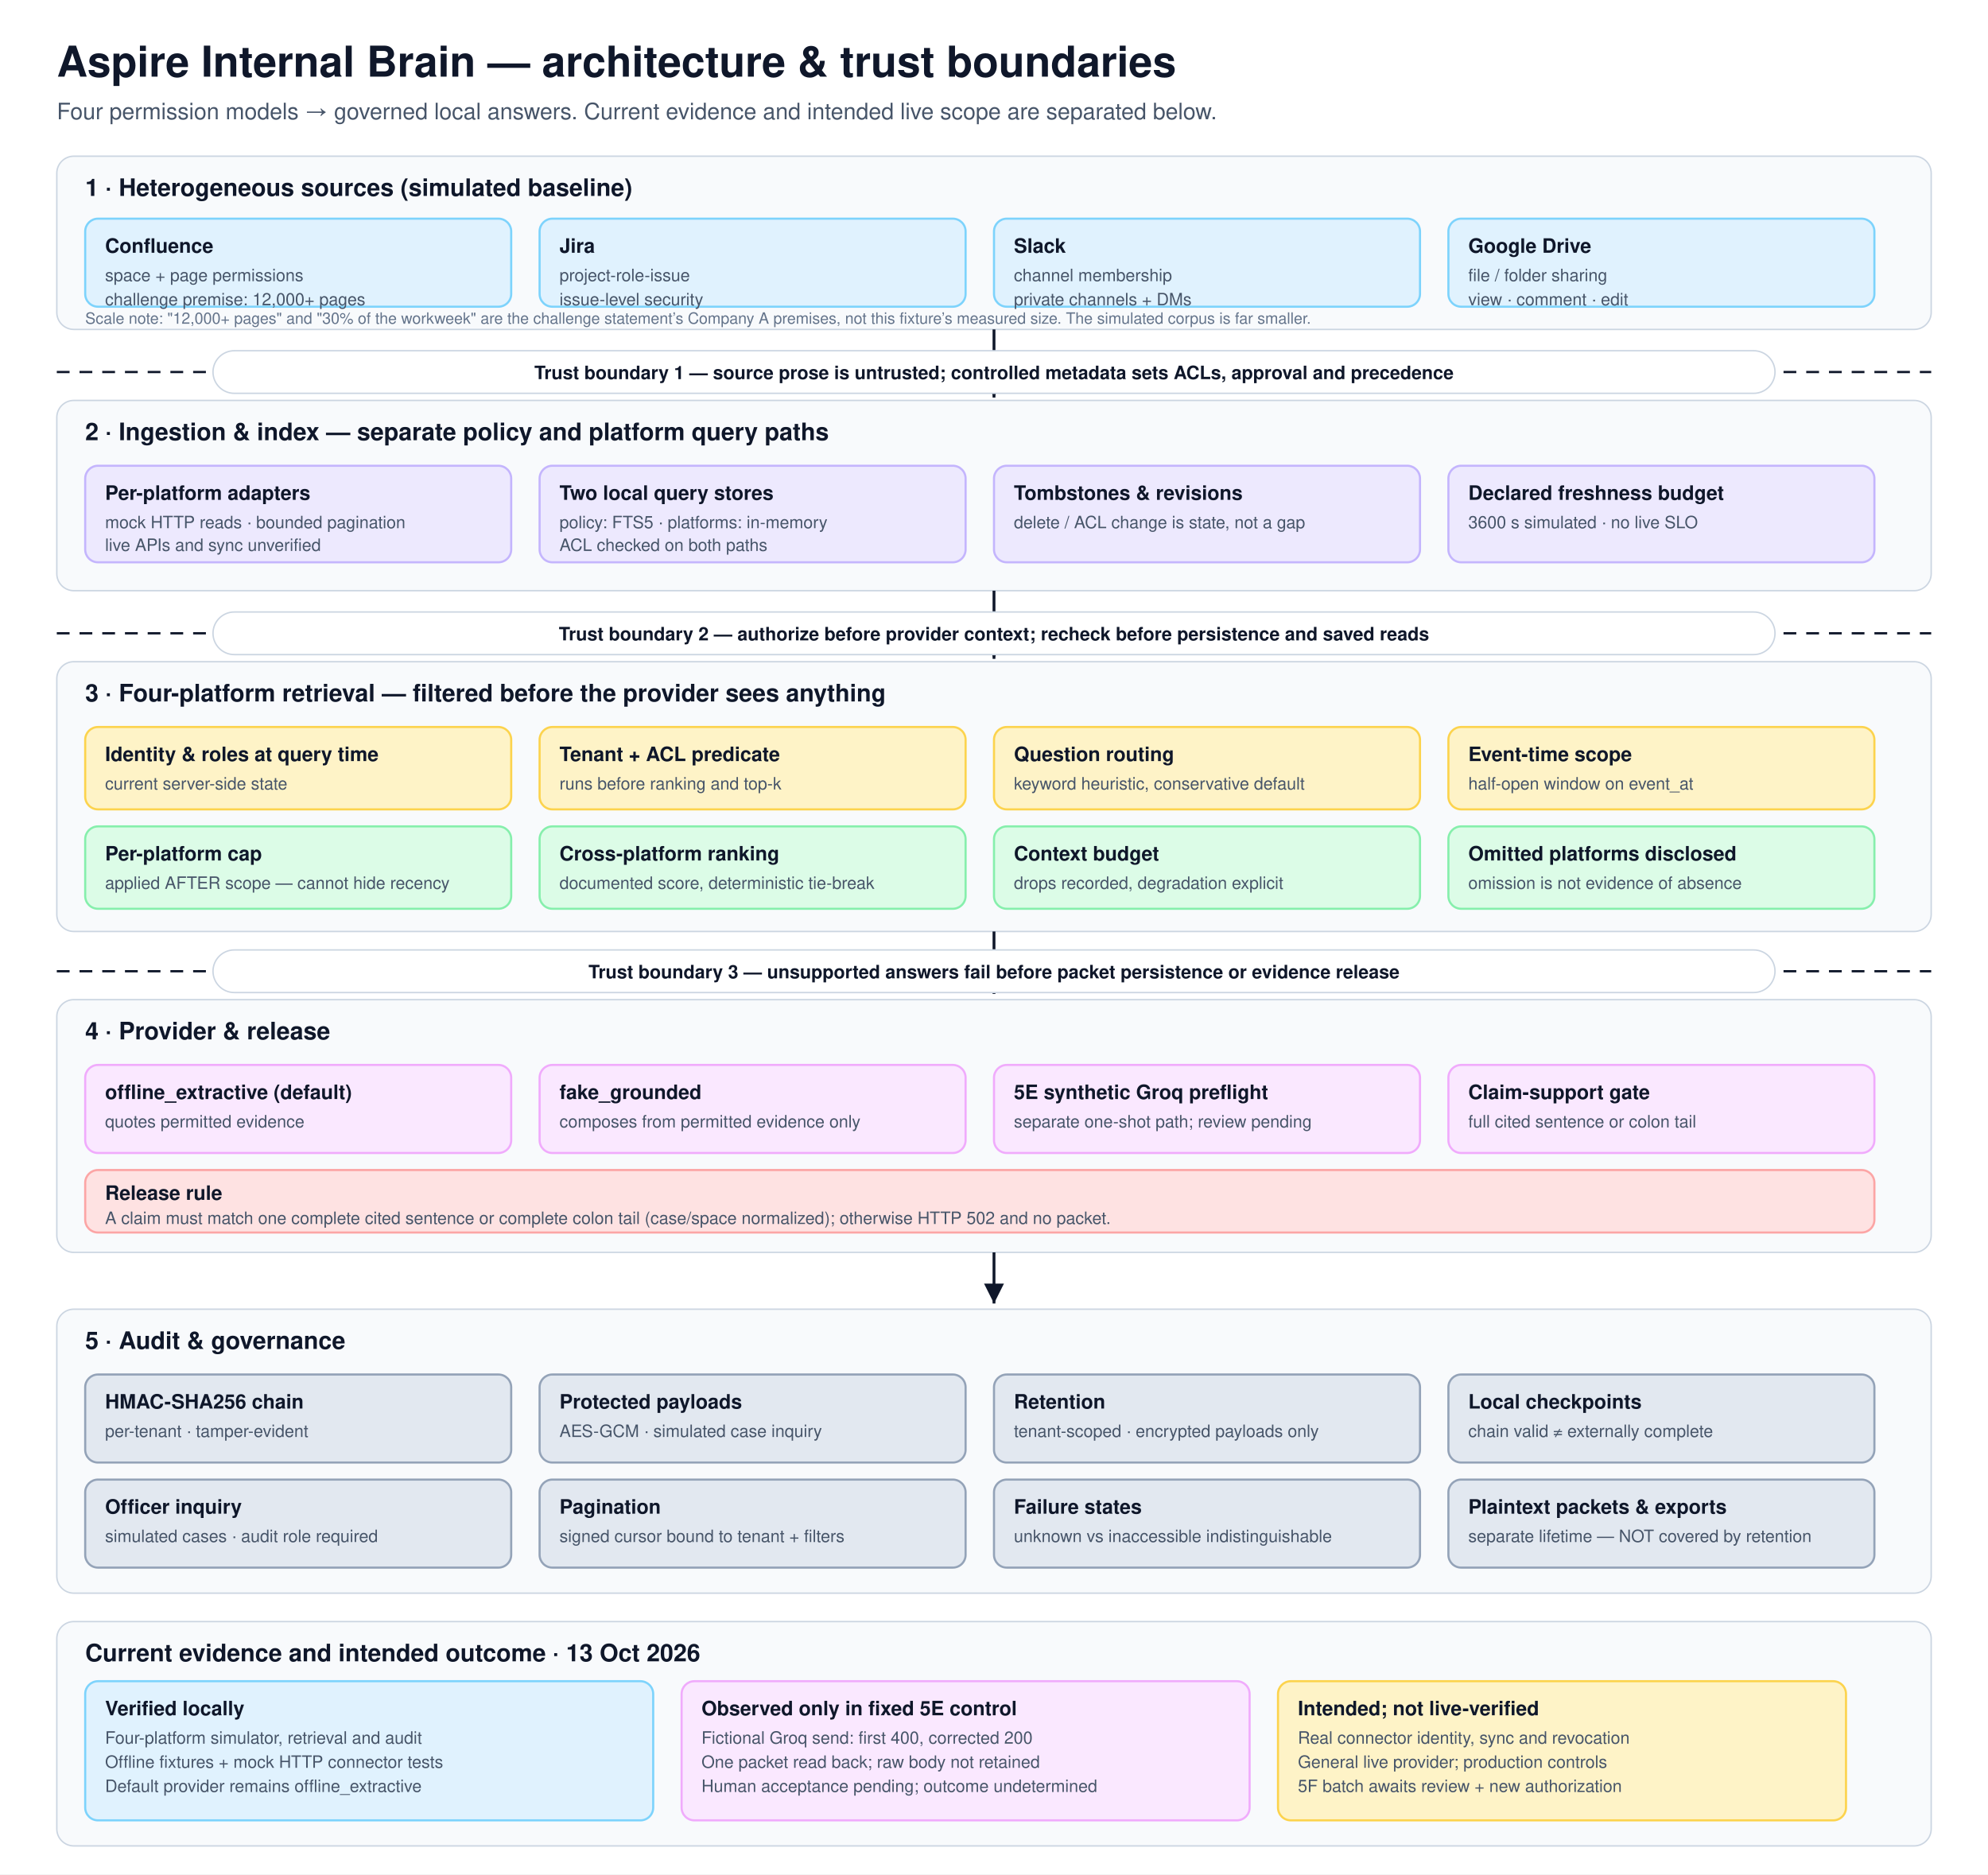
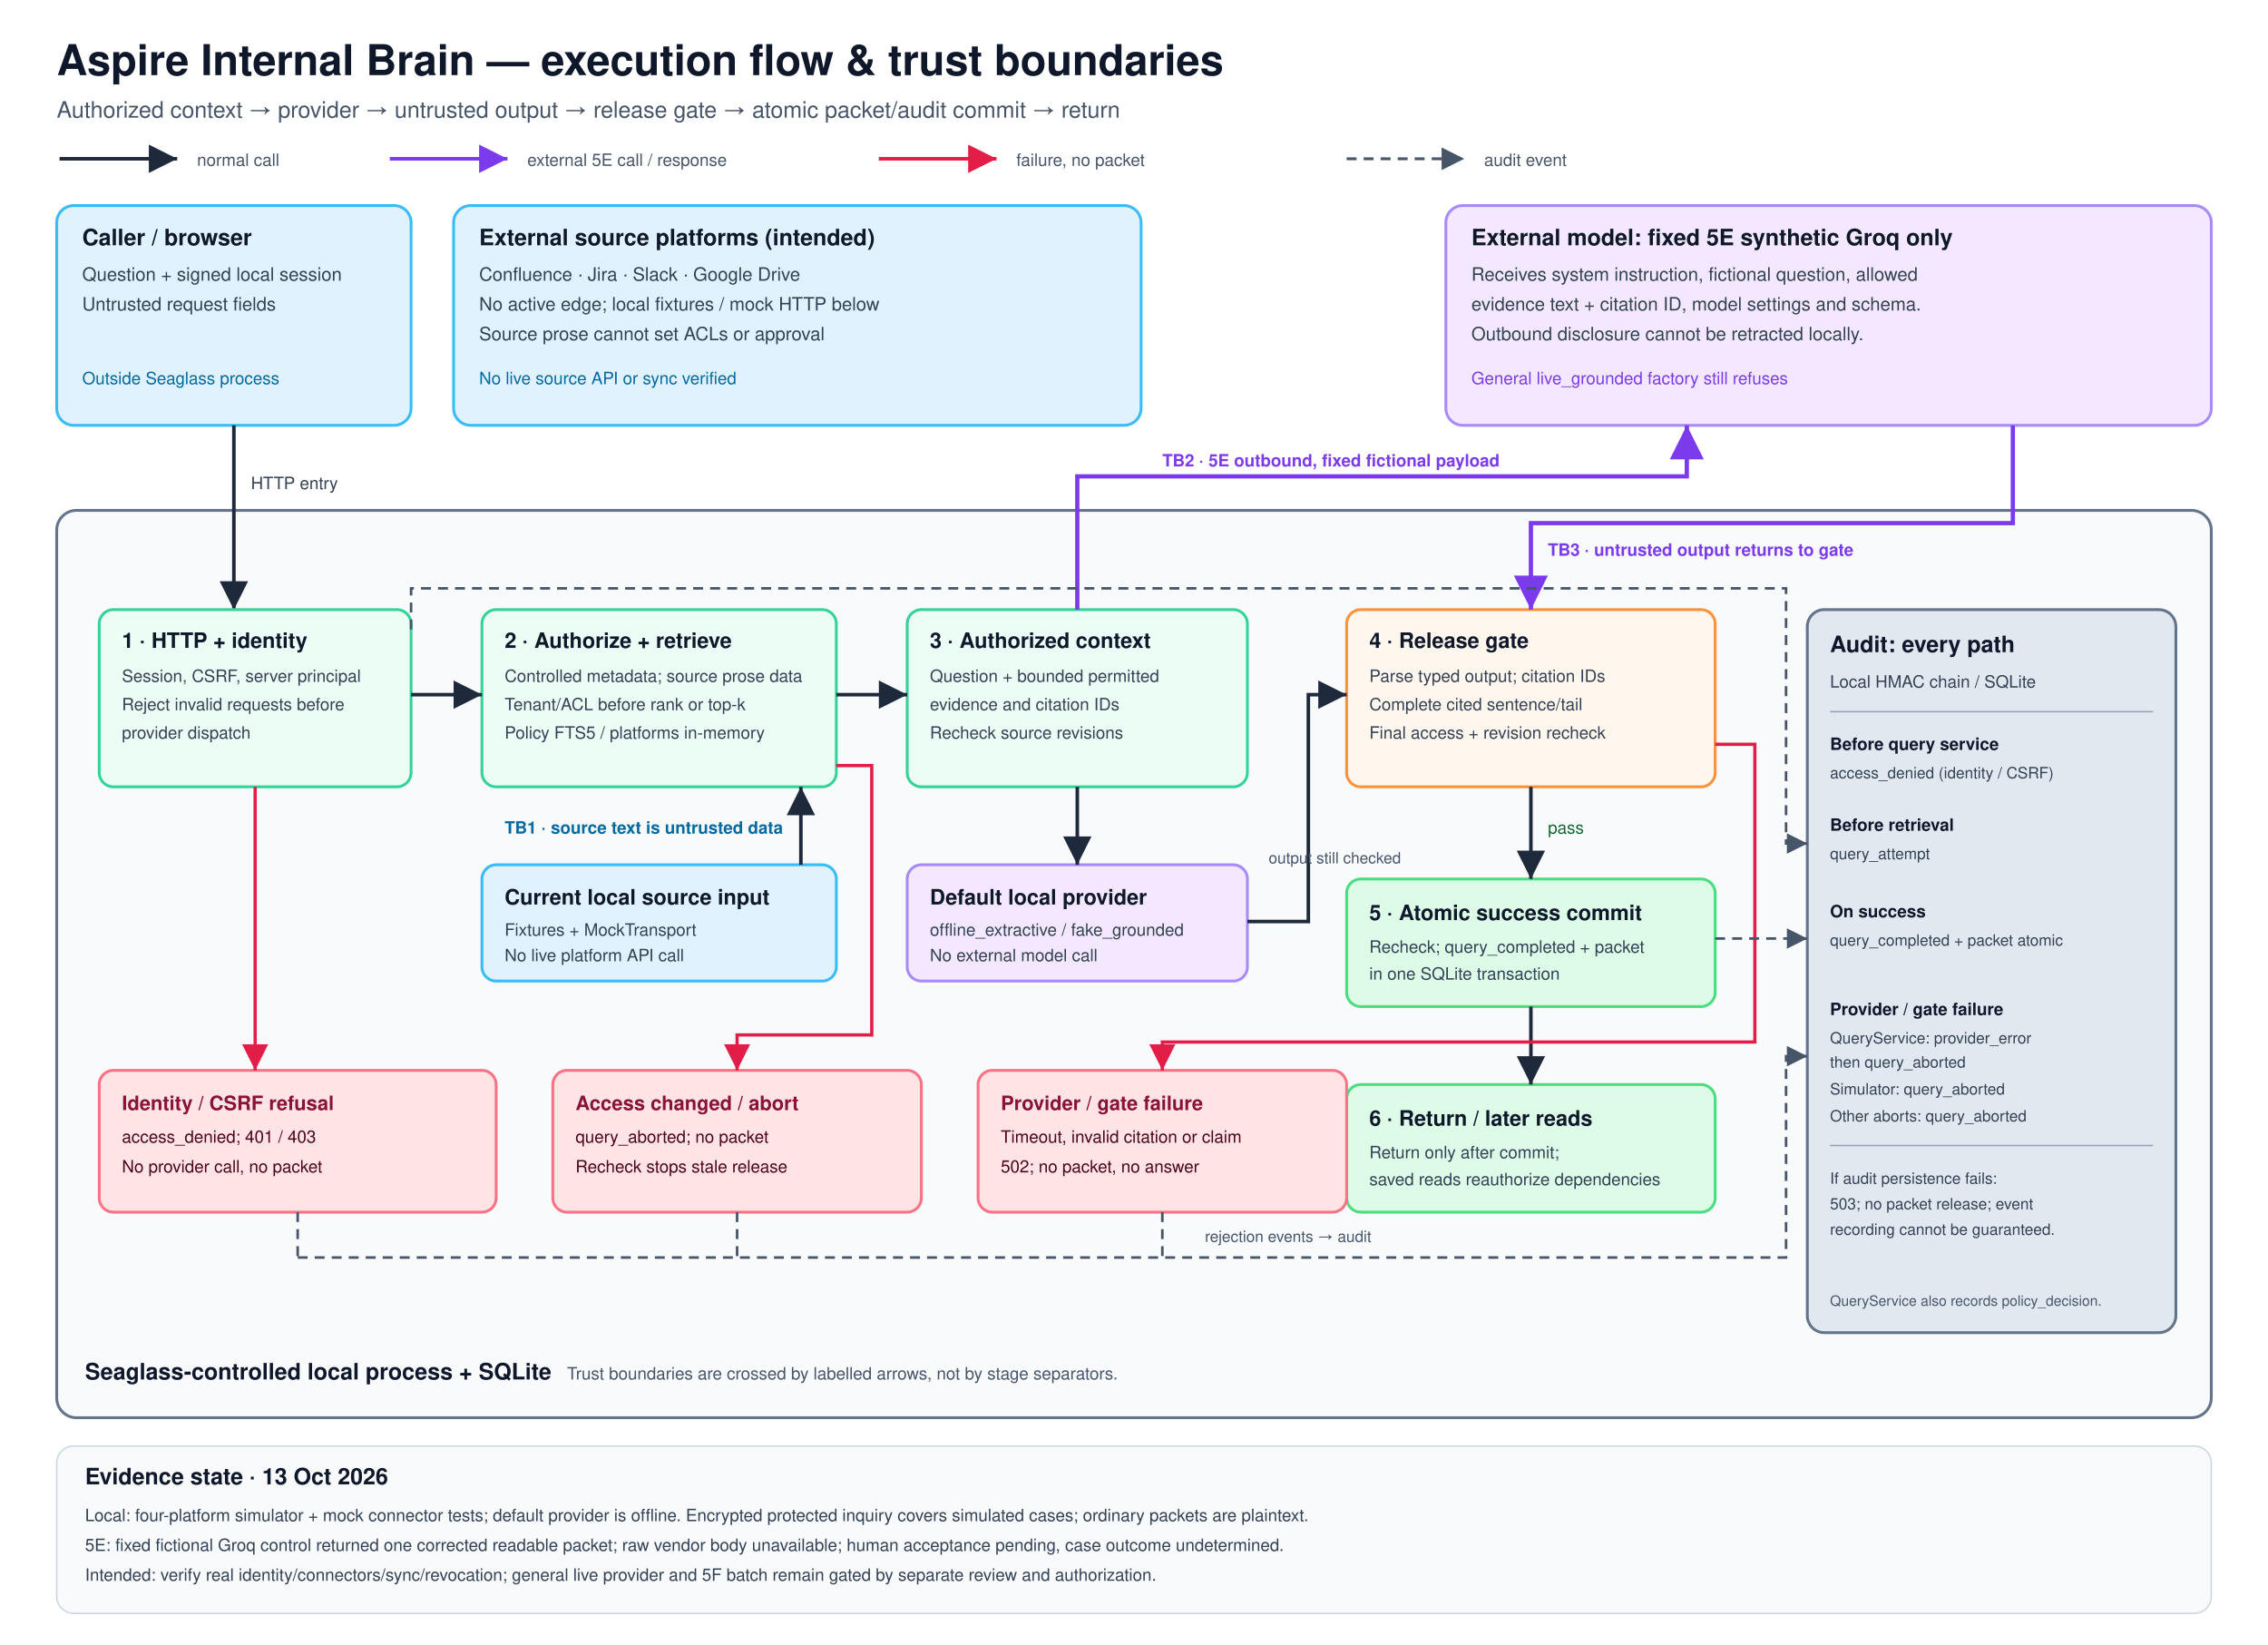
- <svg xmlns="http://www.w3.org/2000/svg" width="1400" height="1320" viewBox="0 0 1400 1320" font-family="Helvetica, Arial, sans-serif">
-   <rect width="1400" height="1320" fill="#ffffff" />
-   <text x="40" y="54" font-size="30" font-weight="700" fill="#0f172a">Aspire Internal Brain — architecture &amp; trust boundaries</text>
-   <text x="40" y="84" font-size="16" fill="#475569">Four permission models → governed local answers. Current evidence and intended live scope are separated below.</text>
+ <svg xmlns="http://www.w3.org/2000/svg" width="1600" height="1160" viewBox="0 0 1600 1160" font-family="Helvetica, Arial, sans-serif">
  <defs>
-     <marker id="a" markerWidth="10" markerHeight="10" refX="7" refY="3.5" orient="auto">
-       <path d="M0,0 L7,3.5 L0,7 z" fill="#0f172a" />
+     <marker id="arrow" markerWidth="10" markerHeight="10" refX="8" refY="4" orient="auto">
+       <path d="M0 0 L8 4 L0 8 z" fill="#1e293b" />
+     </marker>
+     <marker id="purple-arrow" markerWidth="10" markerHeight="10" refX="8" refY="4" orient="auto">
+       <path d="M0 0 L8 4 L0 8 z" fill="#7c3aed" />
+     </marker>
+     <marker id="red-arrow" markerWidth="10" markerHeight="10" refX="8" refY="4" orient="auto">
+       <path d="M0 0 L8 4 L0 8 z" fill="#e11d48" />
+     </marker>
+     <marker id="audit-arrow" markerWidth="10" markerHeight="10" refX="8" refY="4" orient="auto">
+       <path d="M0 0 L8 4 L0 8 z" fill="#475569" />
    </marker>
  </defs>
-   <rect x="40" y="110" width="1320" height="122" rx="12" fill="#f8fafc" stroke="#cbd5e1" />
-   <text x="60" y="138" font-size="17" font-weight="700" fill="#0f172a">1 · Heterogeneous sources (simulated baseline)</text>
-   <rect x="60" y="154" width="300" height="62" rx="9" fill="#e0f2fe" stroke="#7dd3fc" stroke-width="1.5" />
-   <text x="74" y="178" font-size="14" font-weight="700" fill="#0f172a">Confluence</text>
-   <text x="74" y="198" font-size="12" fill="#475569">space + page permissions</text>
-   <text x="74" y="215" font-size="12" fill="#475569">challenge premise: 12,000+ pages</text>
-   <rect x="380" y="154" width="300" height="62" rx="9" fill="#e0f2fe" stroke="#7dd3fc" stroke-width="1.5" />
-   <text x="394" y="178" font-size="14" font-weight="700" fill="#0f172a">Jira</text>
-   <text x="394" y="198" font-size="12" fill="#475569">project-role-issue</text>
-   <text x="394" y="215" font-size="12" fill="#475569">issue-level security</text>
-   <rect x="700" y="154" width="300" height="62" rx="9" fill="#e0f2fe" stroke="#7dd3fc" stroke-width="1.5" />
-   <text x="714" y="178" font-size="14" font-weight="700" fill="#0f172a">Slack</text>
-   <text x="714" y="198" font-size="12" fill="#475569">channel membership</text>
-   <text x="714" y="215" font-size="12" fill="#475569">private channels + DMs</text>
-   <rect x="1020" y="154" width="300" height="62" rx="9" fill="#e0f2fe" stroke="#7dd3fc" stroke-width="1.5" />
-   <text x="1034" y="178" font-size="14" font-weight="700" fill="#0f172a">Google Drive</text>
-   <text x="1034" y="198" font-size="12" fill="#475569">file / folder sharing</text>
-   <text x="1034" y="215" font-size="12" fill="#475569">view · comment · edit</text>
-   <text x="60" y="228" font-size="11" fill="#64748b">Scale note: "12,000+ pages" and "30% of the workweek" are the challenge statement’s Company A premises, not this fixture’s measured size. The simulated corpus is far smaller.</text>
-   <line x1="700" y1="232" x2="700" y2="280" stroke="#0f172a" stroke-width="2" marker-end="url(#a)" />
-   <line x1="40" y1="262" x2="1360" y2="262" stroke="#0f172a" stroke-width="1.6" stroke-dasharray="9 7" />
-   <rect x="150" y="247" width="1100" height="30" rx="15" fill="#ffffff" stroke="#cbd5e1" />
-   <text x="700" y="267" font-size="13" font-weight="700" fill="#0f172a" text-anchor="middle">Trust boundary 1 — source prose is untrusted; controlled metadata sets ACLs, approval and precedence</text>
-   <rect x="40" y="282" width="1320" height="134" rx="12" fill="#f8fafc" stroke="#cbd5e1" />
-   <text x="60" y="310" font-size="17" font-weight="700" fill="#0f172a">2 · Ingestion &amp; index — separate policy and platform query paths</text>
-   <rect x="60" y="328" width="300" height="68" rx="9" fill="#ede9fe" stroke="#c4b5fd" stroke-width="1.5" />
-   <text x="74" y="352" font-size="14" font-weight="700" fill="#0f172a">Per-platform adapters</text>
-   <text x="74" y="372" font-size="12" fill="#475569">mock HTTP reads · bounded pagination</text>
-   <text x="74" y="388" font-size="12" fill="#475569">live APIs and sync unverified</text>
-   <rect x="380" y="328" width="300" height="68" rx="9" fill="#ede9fe" stroke="#c4b5fd" stroke-width="1.5" />
-   <text x="394" y="352" font-size="14" font-weight="700" fill="#0f172a">Two local query stores</text>
-   <text x="394" y="372" font-size="12" fill="#475569">policy: FTS5 · platforms: in-memory</text>
-   <text x="394" y="388" font-size="12" fill="#475569">ACL checked on both paths</text>
-   <rect x="700" y="328" width="300" height="68" rx="9" fill="#ede9fe" stroke="#c4b5fd" stroke-width="1.5" />
-   <text x="714" y="352" font-size="14" font-weight="700" fill="#0f172a">Tombstones &amp; revisions</text>
-   <text x="714" y="372" font-size="12" fill="#475569">delete / ACL change is state, not a gap</text>
-   <rect x="1020" y="328" width="300" height="68" rx="9" fill="#ede9fe" stroke="#c4b5fd" stroke-width="1.5" />
-   <text x="1034" y="352" font-size="14" font-weight="700" fill="#0f172a">Declared freshness budget</text>
-   <text x="1034" y="372" font-size="12" fill="#475569">3600 s simulated · no live SLO</text>
-   <line x1="700" y1="416" x2="700" y2="464" stroke="#0f172a" stroke-width="2" marker-end="url(#a)" />
-   <line x1="40" y1="446" x2="1360" y2="446" stroke="#0f172a" stroke-width="1.6" stroke-dasharray="9 7" />
-   <rect x="150" y="431" width="1100" height="30" rx="15" fill="#ffffff" stroke="#cbd5e1" />
-   <text x="700" y="451" font-size="13" font-weight="700" fill="#0f172a" text-anchor="middle">Trust boundary 2 — authorize before provider context; recheck before persistence and saved reads</text>
-   <rect x="40" y="466" width="1320" height="190" rx="12" fill="#f8fafc" stroke="#cbd5e1" />
-   <text x="60" y="494" font-size="17" font-weight="700" fill="#0f172a">3 · Four-platform retrieval — filtered before the provider sees anything</text>
-   <rect x="60" y="512" width="300" height="58" rx="9" fill="#fef3c7" stroke="#fcd34d" stroke-width="1.5" />
-   <text x="74" y="536" font-size="14" font-weight="700" fill="#0f172a">Identity &amp; roles at query time</text>
-   <text x="74" y="556" font-size="12" fill="#475569">current server-side state</text>
-   <rect x="380" y="512" width="300" height="58" rx="9" fill="#fef3c7" stroke="#fcd34d" stroke-width="1.5" />
-   <text x="394" y="536" font-size="14" font-weight="700" fill="#0f172a">Tenant + ACL predicate</text>
-   <text x="394" y="556" font-size="12" fill="#475569">runs before ranking and top-k</text>
-   <rect x="700" y="512" width="300" height="58" rx="9" fill="#fef3c7" stroke="#fcd34d" stroke-width="1.5" />
-   <text x="714" y="536" font-size="14" font-weight="700" fill="#0f172a">Question routing</text>
-   <text x="714" y="556" font-size="12" fill="#475569">keyword heuristic, conservative default</text>
-   <rect x="1020" y="512" width="300" height="58" rx="9" fill="#fef3c7" stroke="#fcd34d" stroke-width="1.5" />
-   <text x="1034" y="536" font-size="14" font-weight="700" fill="#0f172a">Event-time scope</text>
-   <text x="1034" y="556" font-size="12" fill="#475569">half-open window on event_at</text>
-   <rect x="60" y="582" width="300" height="58" rx="9" fill="#dcfce7" stroke="#86efac" stroke-width="1.5" />
-   <text x="74" y="606" font-size="14" font-weight="700" fill="#0f172a">Per-platform cap</text>
-   <text x="74" y="626" font-size="12" fill="#475569">applied AFTER scope — cannot hide recency</text>
-   <rect x="380" y="582" width="300" height="58" rx="9" fill="#dcfce7" stroke="#86efac" stroke-width="1.5" />
-   <text x="394" y="606" font-size="14" font-weight="700" fill="#0f172a">Cross-platform ranking</text>
-   <text x="394" y="626" font-size="12" fill="#475569">documented score, deterministic tie-break</text>
-   <rect x="700" y="582" width="300" height="58" rx="9" fill="#dcfce7" stroke="#86efac" stroke-width="1.5" />
-   <text x="714" y="606" font-size="14" font-weight="700" fill="#0f172a">Context budget</text>
-   <text x="714" y="626" font-size="12" fill="#475569">drops recorded, degradation explicit</text>
-   <rect x="1020" y="582" width="300" height="58" rx="9" fill="#dcfce7" stroke="#86efac" stroke-width="1.5" />
-   <text x="1034" y="606" font-size="14" font-weight="700" fill="#0f172a">Omitted platforms disclosed</text>
-   <text x="1034" y="626" font-size="12" fill="#475569">omission is not evidence of absence</text>
-   <line x1="700" y1="656" x2="700" y2="700" stroke="#0f172a" stroke-width="2" marker-end="url(#a)" />
-   <line x1="40" y1="684" x2="1360" y2="684" stroke="#0f172a" stroke-width="1.6" stroke-dasharray="9 7" />
-   <rect x="150" y="669" width="1100" height="30" rx="15" fill="#ffffff" stroke="#cbd5e1" />
-   <text x="700" y="689" font-size="13" font-weight="700" fill="#0f172a" text-anchor="middle">Trust boundary 3 — unsupported answers fail before packet persistence or evidence release</text>
-   <rect x="40" y="704" width="1320" height="178" rx="12" fill="#f8fafc" stroke="#cbd5e1" />
-   <text x="60" y="732" font-size="17" font-weight="700" fill="#0f172a">4 · Provider &amp; release</text>
-   <rect x="60" y="750" width="300" height="62" rx="9" fill="#fae8ff" stroke="#f0abfc" stroke-width="1.5" />
-   <text x="74" y="774" font-size="14" font-weight="700" fill="#0f172a">offline_extractive (default)</text>
-   <text x="74" y="794" font-size="12" fill="#475569">quotes permitted evidence</text>
-   <rect x="380" y="750" width="300" height="62" rx="9" fill="#fae8ff" stroke="#f0abfc" stroke-width="1.5" />
-   <text x="394" y="774" font-size="14" font-weight="700" fill="#0f172a">fake_grounded</text>
-   <text x="394" y="794" font-size="12" fill="#475569">composes from permitted evidence only</text>
-   <rect x="700" y="750" width="300" height="62" rx="9" fill="#fae8ff" stroke="#f0abfc" stroke-width="1.5" />
-   <text x="714" y="774" font-size="14" font-weight="700" fill="#0f172a">5E synthetic Groq preflight</text>
-   <text x="714" y="794" font-size="12" fill="#475569">separate one-shot path; review pending</text>
-   <rect x="1020" y="750" width="300" height="62" rx="9" fill="#fae8ff" stroke="#f0abfc" stroke-width="1.5" />
-   <text x="1034" y="774" font-size="14" font-weight="700" fill="#0f172a">Claim-support gate</text>
-   <text x="1034" y="794" font-size="12" fill="#475569">full cited sentence or colon tail</text>
-   <rect x="60" y="824" width="1260" height="44" rx="9" fill="#fee2e2" stroke="#fca5a5" stroke-width="1.5" />
-   <text x="74" y="845" font-size="14" font-weight="700" fill="#0f172a">Release rule</text>
-   <text x="74" y="862" font-size="12" fill="#475569">A claim must match one complete cited sentence or complete colon tail (case/space normalized); otherwise HTTP 502 and no packet.</text>
-   <line x1="700" y1="882" x2="700" y2="918" stroke="#0f172a" stroke-width="2" marker-end="url(#a)" />
-   <rect x="40" y="922" width="1320" height="200" rx="12" fill="#f8fafc" stroke="#cbd5e1" />
-   <text x="60" y="950" font-size="17" font-weight="700" fill="#0f172a">5 · Audit &amp; governance</text>
-   <rect x="60" y="968" width="300" height="62" rx="9" fill="#e2e8f0" stroke="#94a3b8" stroke-width="1.5" />
-   <text x="74" y="992" font-size="14" font-weight="700" fill="#0f172a">HMAC-SHA256 chain</text>
-   <text x="74" y="1012" font-size="12" fill="#475569">per-tenant · tamper-evident</text>
-   <rect x="380" y="968" width="300" height="62" rx="9" fill="#e2e8f0" stroke="#94a3b8" stroke-width="1.5" />
-   <text x="394" y="992" font-size="14" font-weight="700" fill="#0f172a">Protected payloads</text>
-   <text x="394" y="1012" font-size="12" fill="#475569">AES-GCM · simulated case inquiry</text>
-   <rect x="700" y="968" width="300" height="62" rx="9" fill="#e2e8f0" stroke="#94a3b8" stroke-width="1.5" />
-   <text x="714" y="992" font-size="14" font-weight="700" fill="#0f172a">Retention</text>
-   <text x="714" y="1012" font-size="12" fill="#475569">tenant-scoped · encrypted payloads only</text>
-   <rect x="1020" y="968" width="300" height="62" rx="9" fill="#e2e8f0" stroke="#94a3b8" stroke-width="1.5" />
-   <text x="1034" y="992" font-size="14" font-weight="700" fill="#0f172a">Local checkpoints</text>
-   <text x="1034" y="1012" font-size="12" fill="#475569">chain valid ≠ externally complete</text>
-   <rect x="60" y="1042" width="300" height="62" rx="9" fill="#e2e8f0" stroke="#94a3b8" stroke-width="1.5" />
-   <text x="74" y="1066" font-size="14" font-weight="700" fill="#0f172a">Officer inquiry</text>
-   <text x="74" y="1086" font-size="12" fill="#475569">simulated cases · audit role required</text>
-   <rect x="380" y="1042" width="300" height="62" rx="9" fill="#e2e8f0" stroke="#94a3b8" stroke-width="1.5" />
-   <text x="394" y="1066" font-size="14" font-weight="700" fill="#0f172a">Pagination</text>
-   <text x="394" y="1086" font-size="12" fill="#475569">signed cursor bound to tenant + filters</text>
-   <rect x="700" y="1042" width="300" height="62" rx="9" fill="#e2e8f0" stroke="#94a3b8" stroke-width="1.5" />
-   <text x="714" y="1066" font-size="14" font-weight="700" fill="#0f172a">Failure states</text>
-   <text x="714" y="1086" font-size="12" fill="#475569">unknown vs inaccessible indistinguishable</text>
-   <rect x="1020" y="1042" width="300" height="62" rx="9" fill="#e2e8f0" stroke="#94a3b8" stroke-width="1.5" />
-   <text x="1034" y="1066" font-size="14" font-weight="700" fill="#0f172a">Plaintext packets &amp; exports</text>
-   <text x="1034" y="1086" font-size="12" fill="#475569">separate lifetime — NOT covered by retention</text>
-   <rect x="40" y="1142" width="1320" height="158" rx="12" fill="#f8fafc" stroke="#cbd5e1" />
-   <text x="60" y="1170" font-size="17" font-weight="700" fill="#0f172a">Current evidence and intended outcome · 13 Oct 2026</text>
-   <rect x="60" y="1184" width="400" height="98" rx="9" fill="#e0f2fe" stroke="#7dd3fc" stroke-width="1.5" />
-   <text x="74" y="1208" font-size="14" font-weight="700" fill="#0f172a">Verified locally</text>
-   <text x="74" y="1228" font-size="12" fill="#475569">Four-platform simulator, retrieval and audit</text>
-   <text x="74" y="1245" font-size="12" fill="#475569">Offline fixtures + mock HTTP connector tests</text>
-   <text x="74" y="1262" font-size="12" fill="#475569">Default provider remains offline_extractive</text>
-   <rect x="480" y="1184" width="400" height="98" rx="9" fill="#fae8ff" stroke="#f0abfc" stroke-width="1.5" />
-   <text x="494" y="1208" font-size="14" font-weight="700" fill="#0f172a">Observed only in fixed 5E control</text>
-   <text x="494" y="1228" font-size="12" fill="#475569">Fictional Groq send: first 400, corrected 200</text>
-   <text x="494" y="1245" font-size="12" fill="#475569">One packet read back; raw body not retained</text>
-   <text x="494" y="1262" font-size="12" fill="#475569">Human acceptance pending; outcome undetermined</text>
-   <rect x="900" y="1184" width="400" height="98" rx="9" fill="#fef3c7" stroke="#fcd34d" stroke-width="1.5" />
-   <text x="914" y="1208" font-size="14" font-weight="700" fill="#0f172a">Intended; not live-verified</text>
-   <text x="914" y="1228" font-size="12" fill="#475569">Real connector identity, sync and revocation</text>
-   <text x="914" y="1245" font-size="12" fill="#475569">General live provider; production controls</text>
-   <text x="914" y="1262" font-size="12" fill="#475569">5F batch awaits review + new authorization</text>
+   <rect width="1600" height="1160" fill="#ffffff" />
+   <text x="40" y="53" font-size="30" font-weight="700" fill="#0f172a">Aspire Internal Brain — execution flow &amp; trust boundaries</text>
+   <text x="40" y="83" font-size="16" fill="#475569">Authorized context → provider → untrusted output → release gate → atomic packet/audit commit → return</text>
+   <line x1="42" y1="112" x2="125" y2="112" stroke="#1e293b" stroke-width="2.5" marker-end="url(#arrow)" />
+   <text x="139" y="117" font-size="12" fill="#475569">normal call</text>
+   <line x1="275" y1="112" x2="358" y2="112" stroke="#7c3aed" stroke-width="2.5" marker-end="url(#purple-arrow)" />
+   <text x="372" y="117" font-size="12" fill="#475569">external 5E call / response</text>
+   <line x1="620" y1="112" x2="703" y2="112" stroke="#e11d48" stroke-width="2.5" marker-end="url(#red-arrow)" />
+   <text x="717" y="117" font-size="12" fill="#475569">failure, no packet</text>
+   <line x1="950" y1="112" x2="1033" y2="112" stroke="#475569" stroke-width="2" stroke-dasharray="7 5" marker-end="url(#audit-arrow)" />
+   <text x="1047" y="117" font-size="12" fill="#475569">audit event</text>
+   <rect x="40" y="145" width="250" height="155" rx="12" fill="#e0f2fe" stroke="#38bdf8" stroke-width="2" />
+   <text x="58" y="173" font-size="16" font-weight="700" fill="#0f172a">Caller / browser</text>
+   <text x="58" y="198" font-size="13" fill="#334155">Question + signed local session</text>
+   <text x="58" y="219" font-size="13" fill="#334155">Untrusted request fields</text>
+   <text x="58" y="271" font-size="12" fill="#0369a1">Outside Seaglass process</text>
+   <rect x="320" y="145" width="485" height="155" rx="12" fill="#e0f2fe" stroke="#38bdf8" stroke-width="2" />
+   <text x="338" y="173" font-size="16" font-weight="700" fill="#0f172a">External source platforms (intended)</text>
+   <text x="338" y="198" font-size="13" fill="#334155">Confluence · Jira · Slack · Google Drive</text>
+   <text x="338" y="219" font-size="13" fill="#334155">No active edge; local fixtures / mock HTTP below</text>
+   <text x="338" y="240" font-size="13" fill="#334155">Source prose cannot set ACLs or approval</text>
+   <text x="338" y="271" font-size="12" fill="#0369a1">No live source API or sync verified</text>
+   <rect x="1020" y="145" width="540" height="155" rx="12" fill="#f3e8ff" stroke="#a78bfa" stroke-width="2" />
+   <text x="1038" y="173" font-size="16" font-weight="700" fill="#0f172a">External model: fixed 5E synthetic Groq only</text>
+   <text x="1038" y="198" font-size="13" fill="#334155">Receives system instruction, fictional question, allowed</text>
+   <text x="1038" y="219" font-size="13" fill="#334155">evidence text + citation ID, model settings and schema.</text>
+   <text x="1038" y="240" font-size="13" fill="#334155">Outbound disclosure cannot be retracted locally.</text>
+   <text x="1038" y="271" font-size="12" fill="#7c3aed">General live_grounded factory still refuses</text>
+   <rect x="40" y="360" width="1520" height="640" rx="14" fill="#f8fafc" stroke="#64748b" stroke-width="2" />
+   <path d="M165 300 V430" fill="none" stroke="#1e293b" stroke-width="2.5" marker-end="url(#arrow)" />
+   <text x="177" y="345" font-size="12" fill="#334155">HTTP entry</text>
+   <rect x="70" y="430" width="220" height="125" rx="10" fill="#ecfdf5" stroke="#34d399" stroke-width="2" />
+   <text x="86" y="457" font-size="15" font-weight="700" fill="#0f172a">1 · HTTP + identity</text>
+   <text x="86" y="481" font-size="12" fill="#334155">Session, CSRF, server principal</text>
+   <text x="86" y="501" font-size="12" fill="#334155">Reject invalid requests before</text>
+   <text x="86" y="521" font-size="12" fill="#334155">provider dispatch</text>
+   <rect x="340" y="430" width="250" height="125" rx="10" fill="#ecfdf5" stroke="#34d399" stroke-width="2" />
+   <text x="356" y="457" font-size="15" font-weight="700" fill="#0f172a">2 · Authorize + retrieve</text>
+   <text x="356" y="481" font-size="12" fill="#334155">Controlled metadata; source prose data</text>
+   <text x="356" y="501" font-size="12" fill="#334155">Tenant/ACL before rank or top-k</text>
+   <text x="356" y="521" font-size="12" fill="#334155">Policy FTS5 / platforms in-memory</text>
+   <rect x="640" y="430" width="240" height="125" rx="10" fill="#ecfdf5" stroke="#34d399" stroke-width="2" />
+   <text x="656" y="457" font-size="15" font-weight="700" fill="#0f172a">3 · Authorized context</text>
+   <text x="656" y="481" font-size="12" fill="#334155">Question + bounded permitted</text>
+   <text x="656" y="501" font-size="12" fill="#334155">evidence and citation IDs</text>
+   <text x="656" y="521" font-size="12" fill="#334155">Recheck source revisions</text>
+   <rect x="950" y="430" width="260" height="125" rx="10" fill="#fff7ed" stroke="#fb923c" stroke-width="2" />
+   <text x="966" y="457" font-size="15" font-weight="700" fill="#0f172a">4 · Release gate</text>
+   <text x="966" y="481" font-size="12" fill="#334155">Parse typed output; citation IDs</text>
+   <text x="966" y="501" font-size="12" fill="#334155">Complete cited sentence/tail</text>
+   <text x="966" y="521" font-size="12" fill="#334155">Final access + revision recheck</text>
+   <path d="M290 490 H340" fill="none" stroke="#1e293b" stroke-width="2.5" marker-end="url(#arrow)" />
+   <path d="M590 490 H640" fill="none" stroke="#1e293b" stroke-width="2.5" marker-end="url(#arrow)" />
+   <rect x="340" y="610" width="250" height="82" rx="10" fill="#e0f2fe" stroke="#38bdf8" stroke-width="2" />
+   <text x="356" y="638" font-size="15" font-weight="700" fill="#0f172a">Current local source input</text>
+   <text x="356" y="660" font-size="12" fill="#334155">Fixtures + MockTransport</text>
+   <text x="356" y="678" font-size="12" fill="#334155">No live platform API call</text>
+   <path d="M565 610 V555" fill="none" stroke="#1e293b" stroke-width="2.5" marker-end="url(#arrow)" />
+   <text x="356" y="588" font-size="12" font-weight="700" fill="#0369a1">TB1 · source text is untrusted data</text>
+   <path d="M760 430 V336 H1190 V300" fill="none" stroke="#7c3aed" stroke-width="3" marker-end="url(#purple-arrow)" />
+   <text x="820" y="329" font-size="12" font-weight="700" fill="#7c3aed">TB2 · 5E outbound, fixed fictional payload</text>
+   <path d="M1420 300 V369 H1080 V430" fill="none" stroke="#7c3aed" stroke-width="3" marker-end="url(#purple-arrow)" />
+   <text x="1092" y="392" font-size="12" font-weight="700" fill="#7c3aed">TB3 · untrusted output returns to gate</text>
+   <rect x="640" y="610" width="240" height="82" rx="10" fill="#f3e8ff" stroke="#a78bfa" stroke-width="2" />
+   <text x="656" y="638" font-size="15" font-weight="700" fill="#0f172a">Default local provider</text>
+   <text x="656" y="660" font-size="12" fill="#334155">offline_extractive / fake_grounded</text>
+   <text x="656" y="678" font-size="12" fill="#334155">No external model call</text>
+   <path d="M760 555 V610" fill="none" stroke="#1e293b" stroke-width="2.5" marker-end="url(#arrow)" />
+   <path d="M880 650 H923 V490 H950" fill="none" stroke="#1e293b" stroke-width="2.5" marker-end="url(#arrow)" />
+   <text x="895" y="609" font-size="11" fill="#475569">output still checked</text>
+   <rect x="950" y="620" width="260" height="90" rx="10" fill="#dcfce7" stroke="#4ade80" stroke-width="2" />
+   <text x="966" y="649" font-size="15" font-weight="700" fill="#0f172a">5 · Atomic success commit</text>
+   <text x="966" y="672" font-size="12" fill="#334155">Recheck; query_completed + packet</text>
+   <text x="966" y="691" font-size="12" fill="#334155">in one SQLite transaction</text>
+   <path d="M1080 555 V620" fill="none" stroke="#1e293b" stroke-width="2.5" marker-end="url(#arrow)" />
+   <text x="1092" y="588" font-size="12" fill="#166534">pass</text>
+   <rect x="950" y="765" width="260" height="90" rx="10" fill="#dcfce7" stroke="#4ade80" stroke-width="2" />
+   <text x="966" y="794" font-size="15" font-weight="700" fill="#0f172a">6 · Return / later reads</text>
+   <text x="966" y="817" font-size="12" fill="#334155">Return only after commit;</text>
+   <text x="966" y="836" font-size="12" fill="#334155">saved reads reauthorize dependencies</text>
+   <path d="M1080 710 V765" fill="none" stroke="#1e293b" stroke-width="2.5" marker-end="url(#arrow)" />
+   <rect x="70" y="755" width="280" height="100" rx="10" fill="#ffe4e6" stroke="#fb7185" stroke-width="2" />
+   <text x="86" y="783" font-size="14" font-weight="700" fill="#881337">Identity / CSRF refusal</text>
+   <text x="86" y="806" font-size="12" fill="#4c0519">access_denied; 401 / 403</text>
+   <text x="86" y="827" font-size="12" fill="#4c0519">No provider call, no packet</text>
+   <path d="M180 555 V755" fill="none" stroke="#e11d48" stroke-width="2.3" marker-end="url(#red-arrow)" />
+   <rect x="390" y="755" width="260" height="100" rx="10" fill="#ffe4e6" stroke="#fb7185" stroke-width="2" />
+   <text x="406" y="783" font-size="14" font-weight="700" fill="#881337">Access changed / abort</text>
+   <text x="406" y="806" font-size="12" fill="#4c0519">query_aborted; no packet</text>
+   <text x="406" y="827" font-size="12" fill="#4c0519">Recheck stops stale release</text>
+   <path d="M590 540 H615 V730 H520 V755" fill="none" stroke="#e11d48" stroke-width="2.3" marker-end="url(#red-arrow)" />
+   <rect x="690" y="755" width="260" height="100" rx="10" fill="#ffe4e6" stroke="#fb7185" stroke-width="2" />
+   <text x="706" y="783" font-size="14" font-weight="700" fill="#881337">Provider / gate failure</text>
+   <text x="706" y="806" font-size="12" fill="#4c0519">Timeout, invalid citation or claim</text>
+   <text x="706" y="827" font-size="12" fill="#4c0519">502; no packet, no answer</text>
+   <path d="M1210 525 H1238 V735 H820 V755" fill="none" stroke="#e11d48" stroke-width="2.3" marker-end="url(#red-arrow)" />
+   <rect x="1275" y="430" width="260" height="510" rx="12" fill="#e2e8f0" stroke="#64748b" stroke-width="2" />
+   <text x="1291" y="460" font-size="16" font-weight="700" fill="#0f172a">Audit: every path</text>
+   <text x="1291" y="485" font-size="12" fill="#334155">Local HMAC chain / SQLite</text>
+   <line x1="1291" y1="502" x2="1519" y2="502" stroke="#94a3b8" />
+   <text x="1291" y="529" font-size="12" font-weight="700" fill="#0f172a">Before query service</text>
+   <text x="1291" y="549" font-size="11" fill="#334155">access_denied (identity / CSRF)</text>
+   <text x="1291" y="586" font-size="12" font-weight="700" fill="#0f172a">Before retrieval</text>
+   <text x="1291" y="606" font-size="11" fill="#334155">query_attempt</text>
+   <text x="1291" y="647" font-size="12" font-weight="700" fill="#0f172a">On success</text>
+   <text x="1291" y="667" font-size="11" fill="#334155">query_completed + packet atomic</text>
+   <text x="1291" y="716" font-size="12" font-weight="700" fill="#0f172a">Provider / gate failure</text>
+   <text x="1291" y="736" font-size="11" fill="#334155">QueryService: provider_error</text>
+   <text x="1291" y="753" font-size="11" fill="#334155">then query_aborted</text>
+   <text x="1291" y="772" font-size="11" fill="#334155">Simulator: query_aborted</text>
+   <text x="1291" y="791" font-size="11" fill="#334155">Other aborts: query_aborted</text>
+   <line x1="1291" y1="808" x2="1519" y2="808" stroke="#94a3b8" />
+   <text x="1291" y="835" font-size="11" fill="#334155">If audit persistence fails:</text>
+   <text x="1291" y="853" font-size="11" fill="#334155">503; no packet release; event</text>
+   <text x="1291" y="871" font-size="11" fill="#334155">recording cannot be guaranteed.</text>
+   <text x="1291" y="921" font-size="10" fill="#475569">QueryService also records policy_decision.</text>
+   <path d="M290 444 V415 H1260 V595 H1275" fill="none" stroke="#475569" stroke-width="1.8" stroke-dasharray="7 5" marker-end="url(#audit-arrow)" />
+   <path d="M1210 662 H1275" fill="none" stroke="#475569" stroke-width="1.8" stroke-dasharray="7 5" marker-end="url(#audit-arrow)" />
+   <path d="M210 855 V887 M520 855 V887 M820 855 V887 M210 887 H1260 V745 H1275" fill="none" stroke="#475569" stroke-width="1.8" stroke-dasharray="7 5" marker-end="url(#audit-arrow)" />
+   <text x="850" y="876" font-size="11" fill="#475569">rejection events → audit</text>
+   <text x="60" y="973" font-size="16" font-weight="700" fill="#0f172a">Seaglass-controlled local process + SQLite</text>
+   <text x="400" y="973" font-size="12" fill="#475569">Trust boundaries are crossed by labelled arrows, not by stage separators.</text>
+   <rect x="40" y="1020" width="1520" height="118" rx="12" fill="#f8fafc" stroke="#cbd5e1" />
+   <text x="60" y="1047" font-size="16" font-weight="700" fill="#0f172a">Evidence state · 13 Oct 2026</text>
+   <text x="60" y="1073" font-size="12" fill="#334155">Local: four-platform simulator + mock connector tests; default provider is offline. Encrypted protected inquiry covers simulated cases; ordinary packets are plaintext.</text>
+   <text x="60" y="1094" font-size="12" fill="#334155">5E: fixed fictional Groq control returned one corrected readable packet; raw vendor body unavailable; human acceptance pending, case outcome undetermined.</text>
+   <text x="60" y="1115" font-size="12" fill="#334155">Intended: verify real identity/connectors/sync/revocation; general live provider and 5F batch remain gated by separate review and authorization.</text>
</svg>
